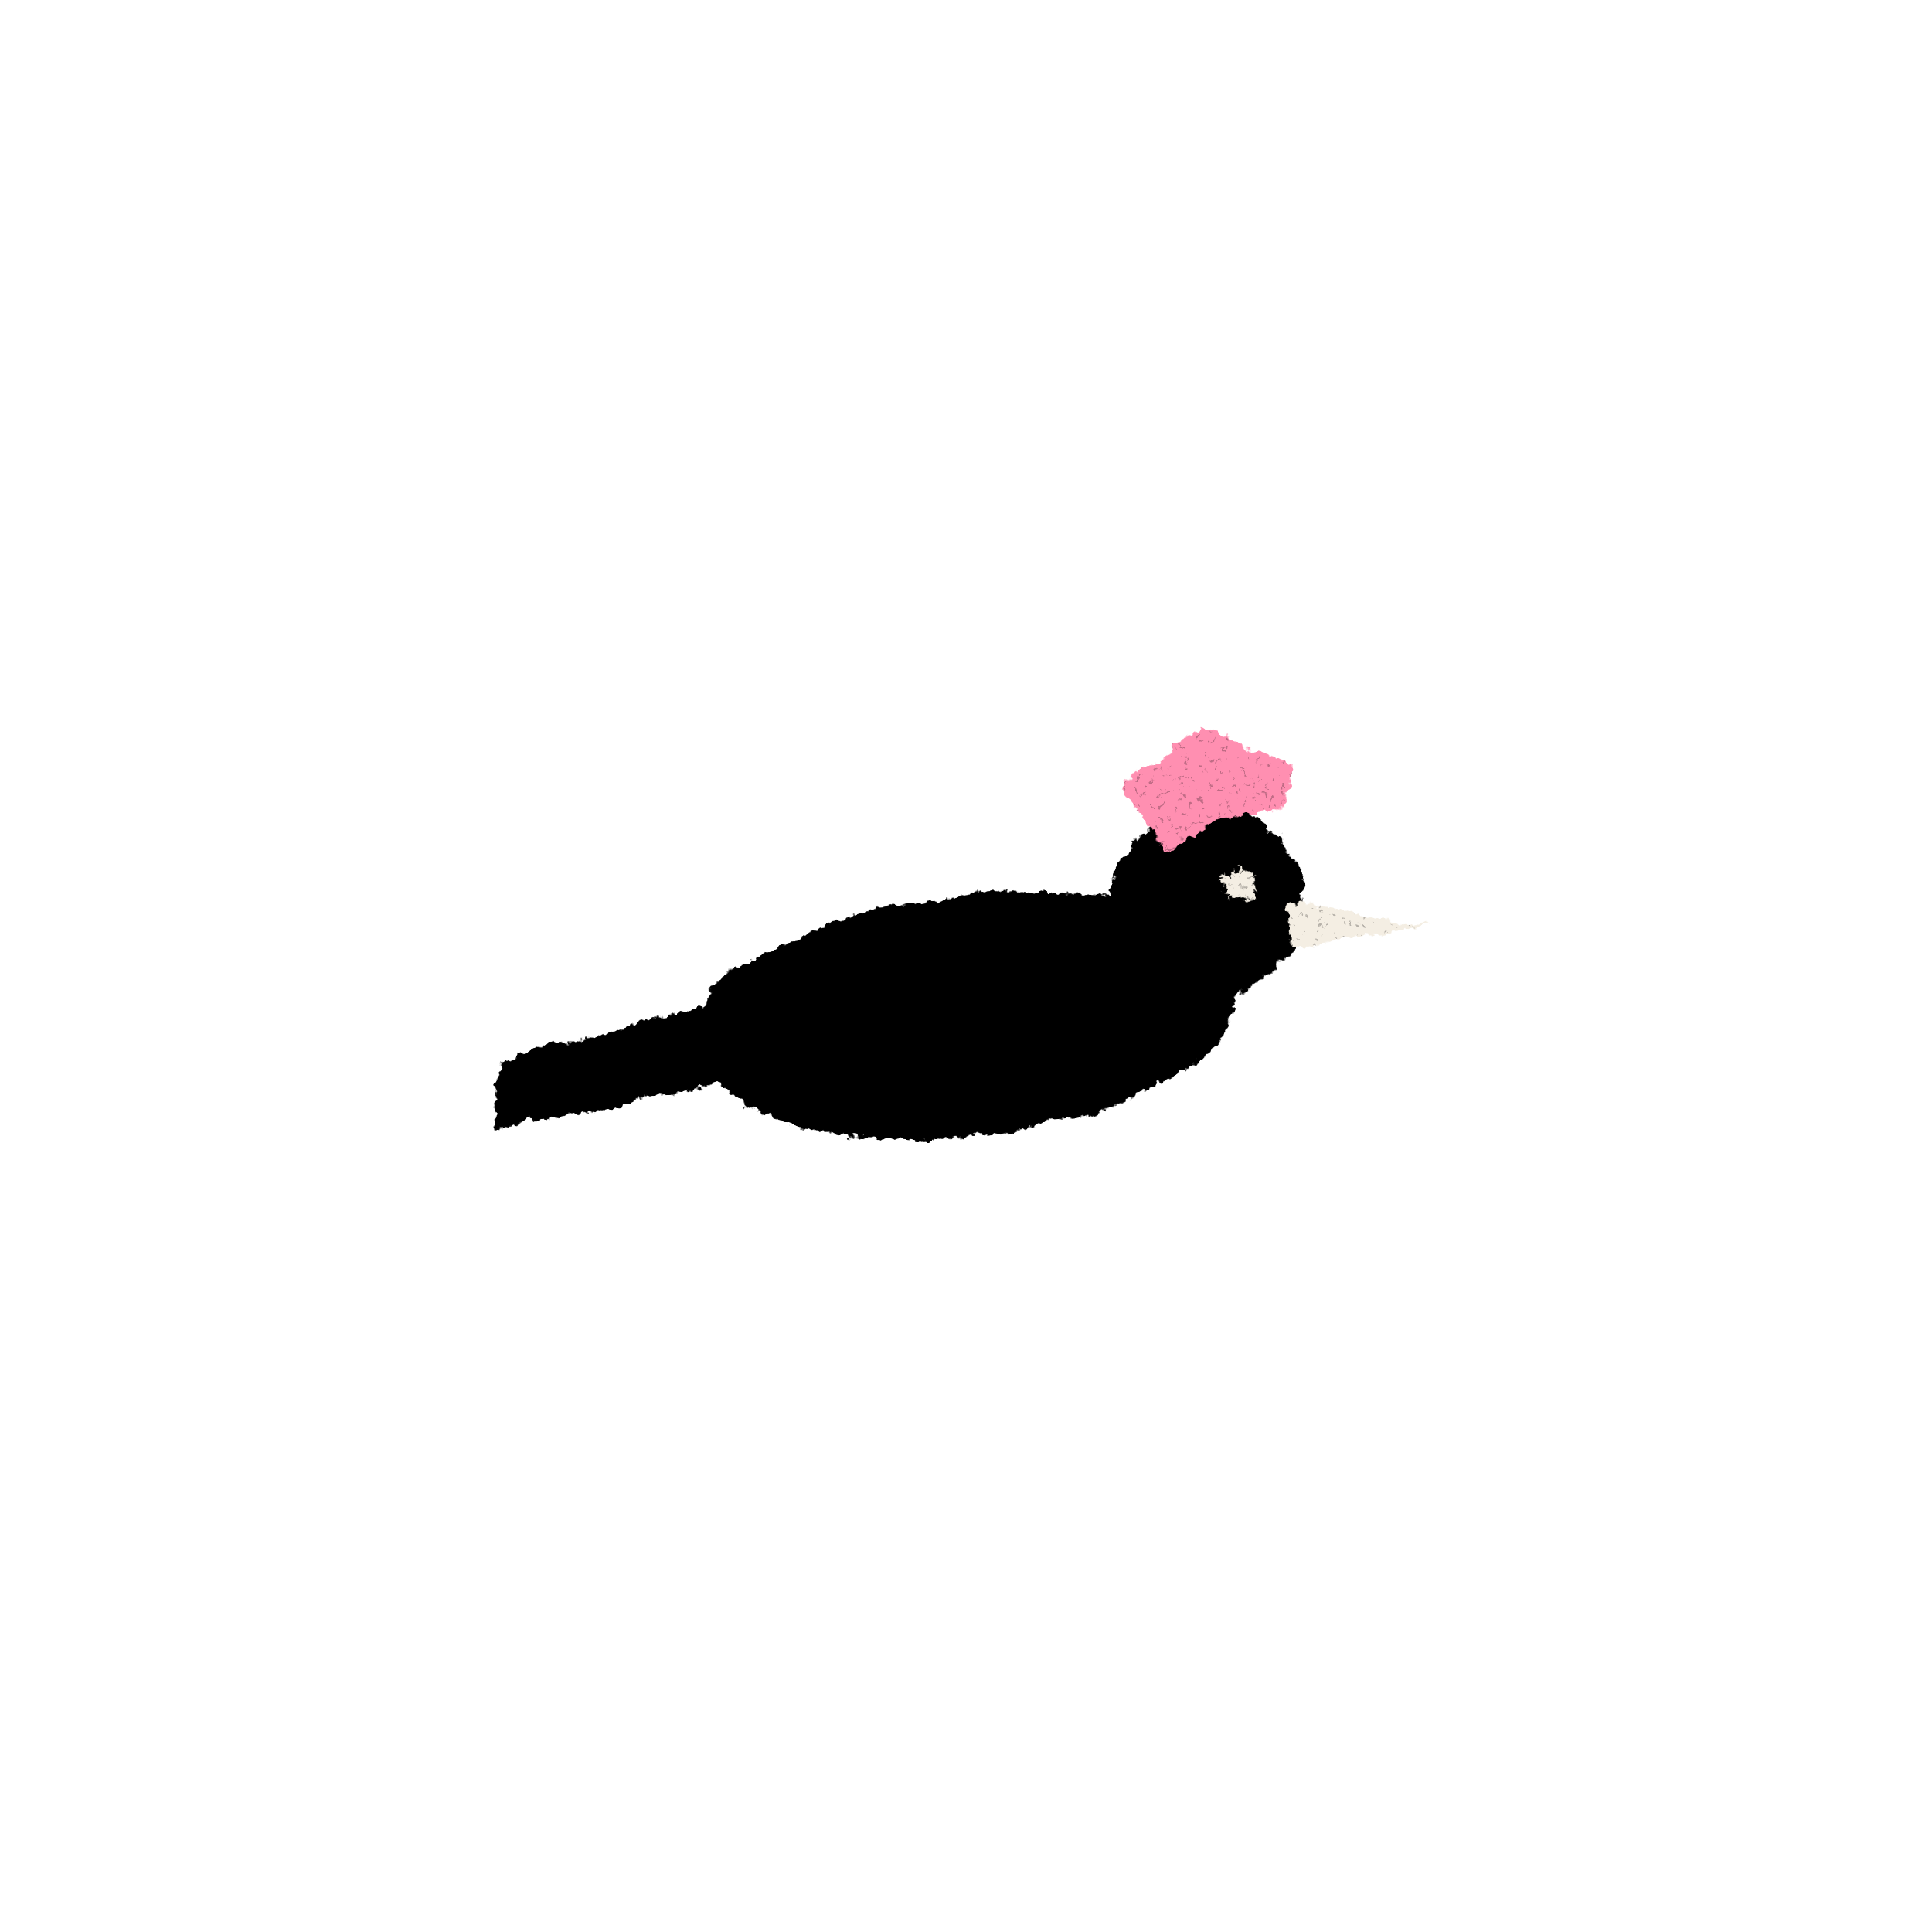
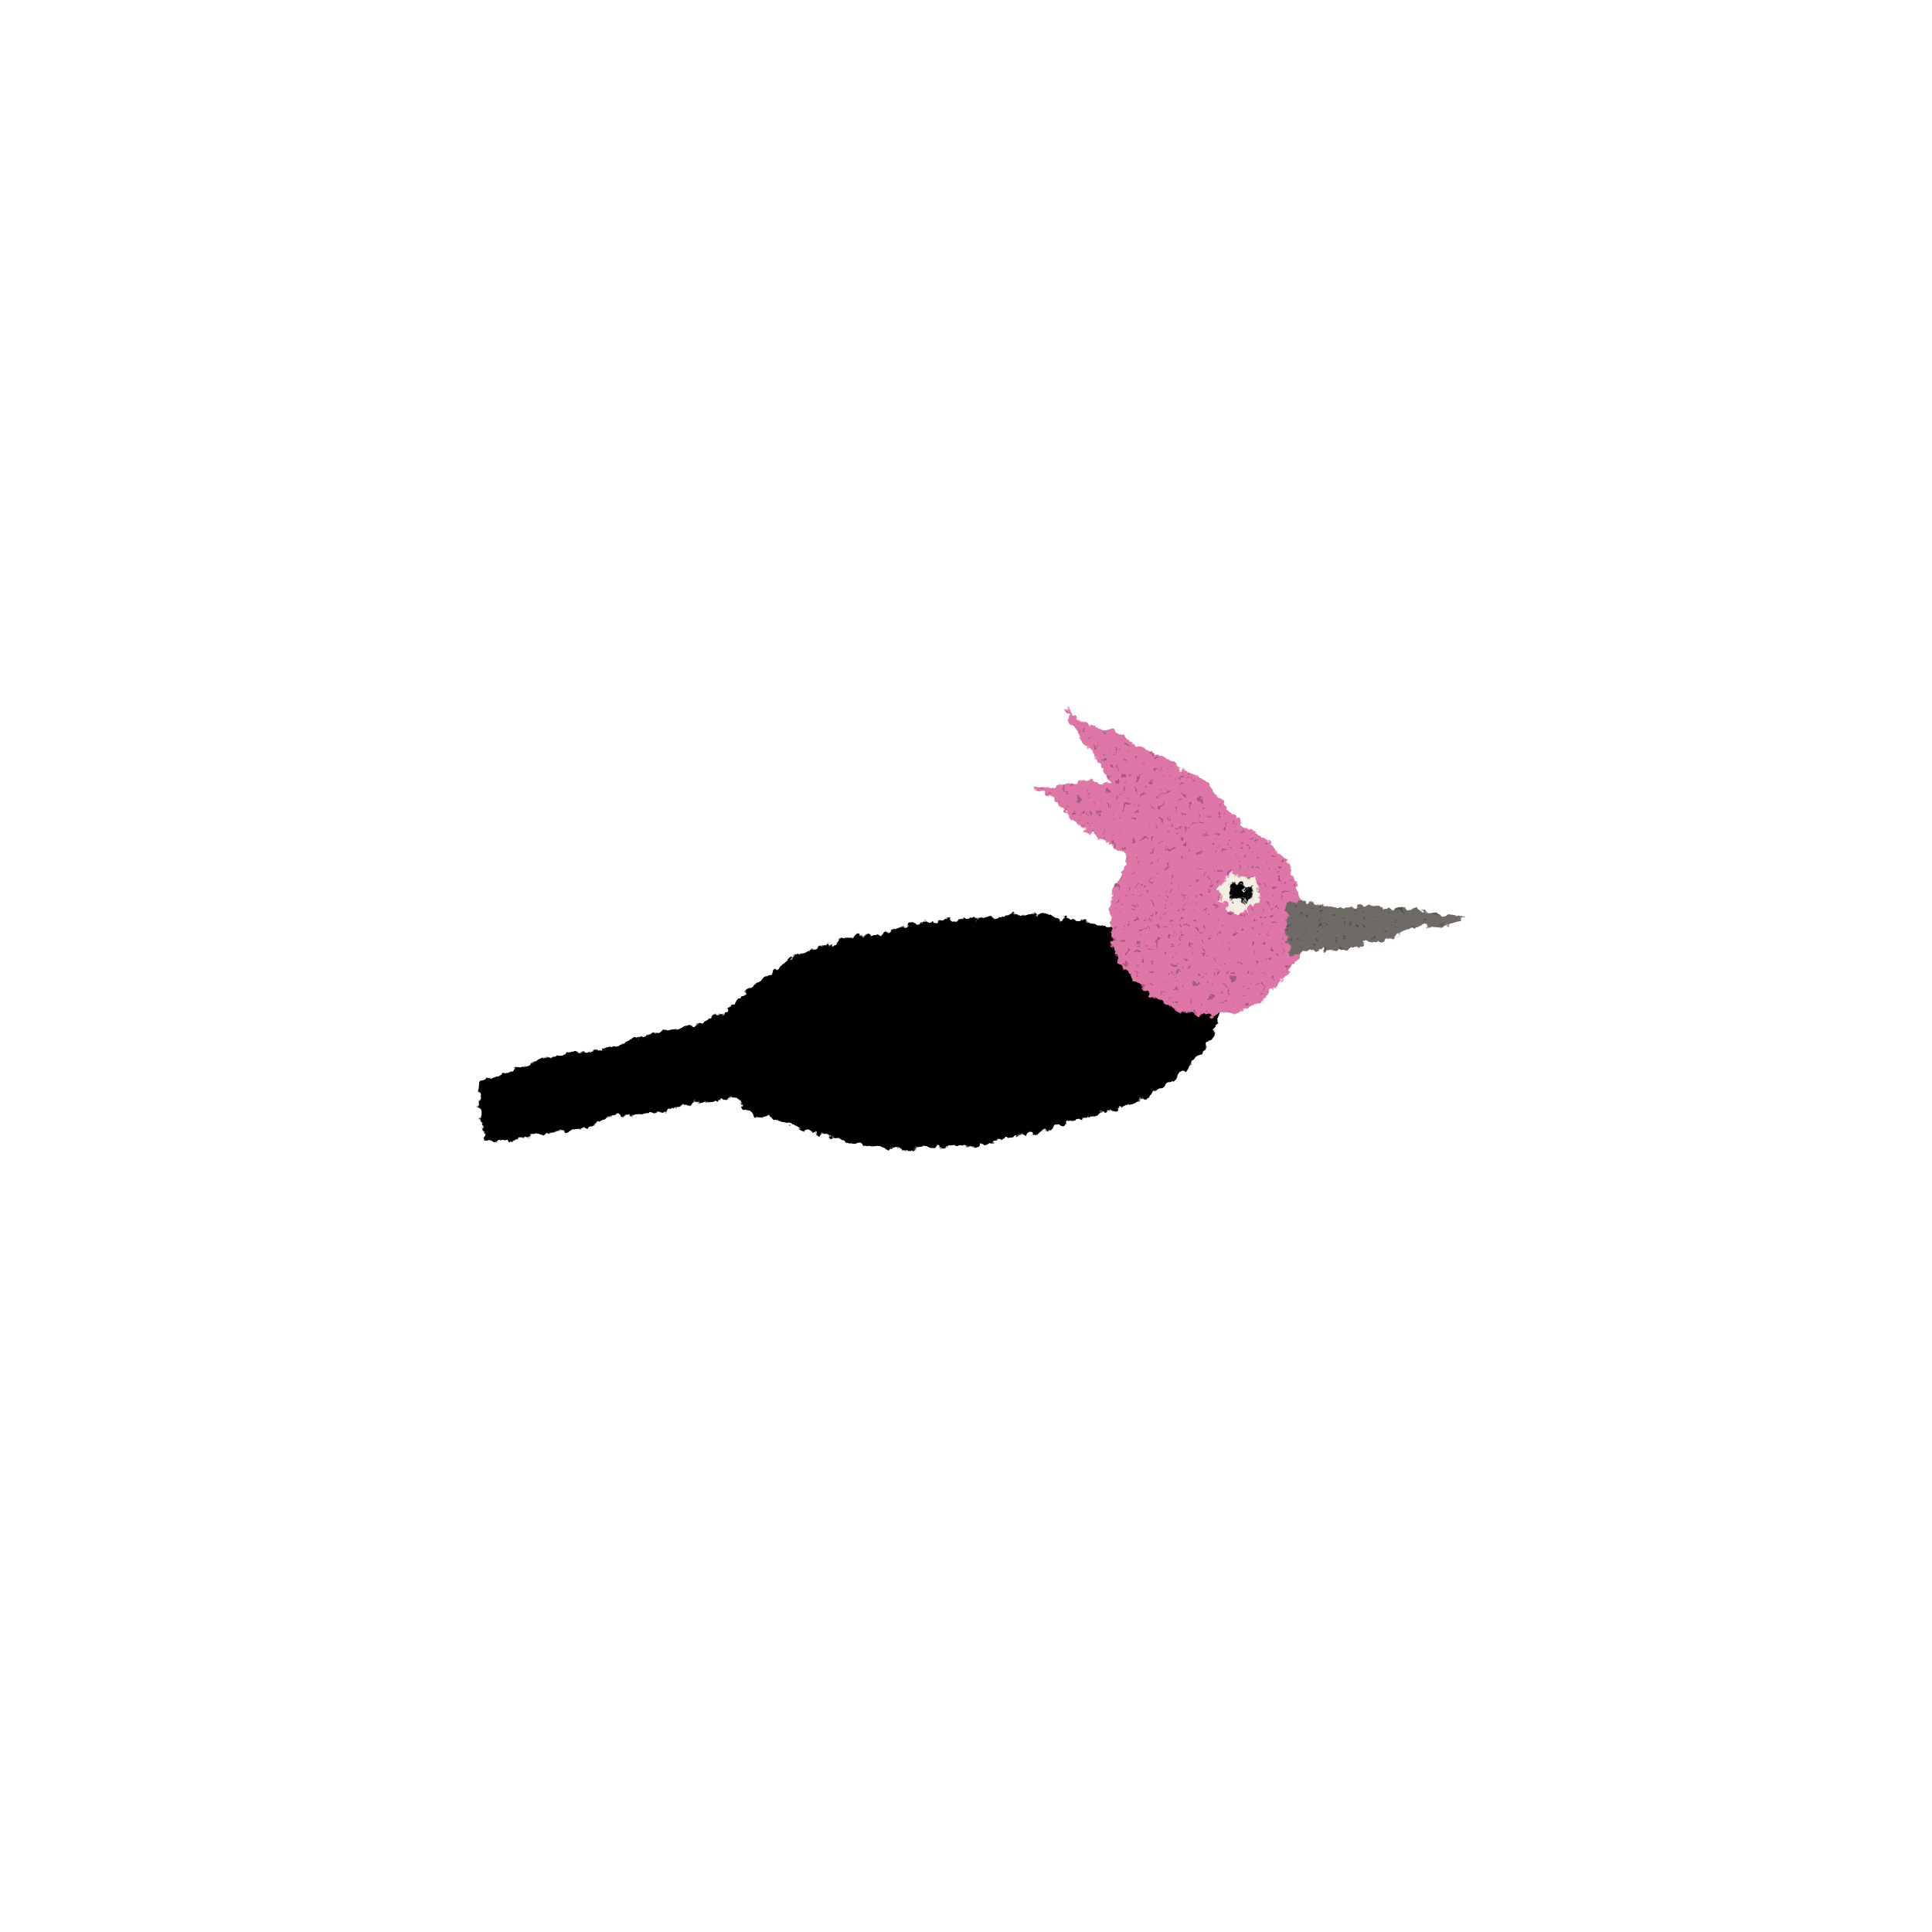
<svg xmlns="http://www.w3.org/2000/svg" preserveAspectRatio="none" overflow="visible" style="display: block;" width="240" height="240" viewBox="0 0 240 240" fill="none">
  <defs>
    <filter id="g_carpintero_cuerpo" x="-20" y="-20" width="280" height="280" filterUnits="userSpaceOnUse" color-interpolation-filters="sRGB">
      <feFlood flood-opacity="0" result="BackgroundImageFix" />
      <feBlend mode="normal" in="SourceGraphic" in2="BackgroundImageFix" result="shape" />
      <feTurbulence type="fractalNoise" baseFrequency="1.667 1.667" stitchTiles="stitch" numOctaves="3" result="noise" seed="0" />
      <feColorMatrix in="noise" type="luminanceToAlpha" result="alphaNoise" />
      <feComponentTransfer in="alphaNoise" result="coloredNoise1">
        <feFuncA type="discrete" tableValues="0 0 0 0 0 0 0 0 0 0 0 0 0 0 1 1 1 1 1 1 1 1 1 1 1 1 1 1 1 1 1 1 1 1 1 0 0 0 0 0 0 0 0 0 0 0 0 0 0 0 0 0 0 0 0 0 0 0 0 0 0 0 0 0 0 0 0 0 0 0 0 0 0 0 0 0 0 0 0 0 0 0 0 0 0 0 0 0 0 0 0 0 0 0 0 0 0 0 0 0 " />
      </feComponentTransfer>
      <feComposite operator="in" in2="shape" in="coloredNoise1" result="noise1Clipped" />
      <feFlood flood-color="rgba(0, 0, 0, 0.25)" result="color1Flood" />
      <feComposite operator="in" in2="noise1Clipped" in="color1Flood" result="color1" />
      <feMerge result="effect1_noise">
        <feMergeNode in="shape" />
        <feMergeNode in="color1" />
      </feMerge>
      <feTurbulence type="fractalNoise" baseFrequency="0.999 0.999" numOctaves="3" seed="0" />
      <feDisplacementMap in="effect1_noise" scale="1.2" xChannelSelector="R" yChannelSelector="G" result="displacedImage" />
      <feMerge result="effect2_texture">
        <feMergeNode in="displacedImage" />
      </feMerge>
    </filter>
  </defs>
  <g filter="url(#g_carpintero_cuerpo)">
-     <path d="M89.9 123.7L86.5 125.3L83.9 126.0L80.7 126.5L77.8 127.6L74.8 128.6L71.7 129.3L67.8 129.8L65.4 130.7L62.2 132.1L61.5 136.3L61.5 140.4L65.4 139.1L68.2 139.1L70.6 138.4L73.6 138.1L77.2 137.5L79.5 136.2L83.1 135.9L85.7 135.6L89.4 134.4L91.6 134.2L91.2 130.8L90.7 127.2Z" fill="#000000" />
-     <path d="M153.5 122.4L153.3 125.0L152.6 126.9L151.9 128.9L149.8 131.3L146.6 133.2L143.4 134.8L140.1 136.5L136.0 138.5L130.5 139.0L126.3 140.6L121.2 141.0L116.6 141.6L112.4 141.6L107.0 141.3L103.0 140.8L99.0 140.0L96.0 138.8L92.8 137.4L90.0 135.1L88.5 133.6L86.2 131.6L86.1 129.2L86.8 127.0L87.6 125.3L88.2 122.9L90.7 120.5L93.7 119.1L97.2 117.4L100.7 115.9L105.0 114.1L109.0 112.7L114.0 112.2L118.8 111.5L122.7 110.6L127.6 110.8L132.7 111.0L137.4 111.2L141.2 112.5L144.2 114.1L147.1 114.9L150.1 116.7L152.5 118.4L153.7 120.1Z" fill="#000000" />
-     <path d="M161.5 111.9L161.6 113.6L161.2 115.8L161.0 117.3L160.6 118.5L159.0 119.4L158.2 120.6L156.3 121.7L155.2 122.9L153.4 123.5L152.1 124.4L149.9 124.4L148.5 124.1L147.1 123.2L144.8 122.9L143.3 121.9L141.8 121.5L141.4 120.3L140.2 118.4L138.9 116.9L138.0 115.0L138.1 113.6L138.2 112.1L137.7 110.7L138.4 108.6L138.9 106.9L140.4 106.0L140.6 104.6L142.5 103.3L143.3 102.3L145.1 101.0L146.1 100.5L147.9 99.9L150.4 99.8L152.1 100.0L153.0 100.4L154.6 100.7L156.7 102.1L157.5 103.2L159.1 103.7L159.7 105.7L161.4 107.4L161.6 108.1L162.1 109.8Z" fill="#000000" />
-     <path d="M144.8 106.0L148.2 103.9L151.4 101.8L155.4 101.1L159.0 100.7L160.3 97.5L160.4 95.0L157.7 93.8L155.0 93.1L151.7 91.0L149.1 90.5L146.2 92.4L144.3 94.6L141.1 95.7L139.3 97.7L140.8 100.2L143.3 103.0Z" fill="#FF8FB1" />
-     <path d="M155.7 110.0L156.2 110.8L155.8 110.6L155.7 110.9L156.1 111.6L156.0 111.8L154.8 111.2L155.6 111.8L154.4 112.0L155.0 111.6L154.1 111.6L154.5 111.7L153.4 111.5L153.0 111.4L152.6 111.8L152.7 111.5L152.8 111.3L152.8 111.0L152.3 110.9L152.4 110.8L151.8 111.0L152.3 110.1L152.2 110.0L151.5 109.4L152.3 108.9L151.7 108.9L152.3 108.4L153.0 109.2L153.0 108.9L153.4 108.7L153.1 107.8L153.4 108.2L154.1 108.3L153.5 107.6L154.2 107.8L154.4 108.4L154.9 108.3L155.6 108.3L155.4 109.0L155.6 109.0L156.0 108.8L155.6 109.2L155.7 109.3L155.4 110.2Z" fill="#F4EEE3" />
-     <path d="M159.7 112.1L163.3 112.3L166.2 112.8L168.9 113.7L171.9 114.1L174.7 114.7L178.0 114.7L174.8 115.5L172.2 116.0L169.3 116.3L165.9 116.7L163.2 117.6L160.3 117.7L160.2 114.8Z" fill="#F4EEE3" />
+     <path d="M89.9 125.7L86.6 127.3L84.1 127.8L81.1 128.3L78.3 129.3L75.3 130.2L72.4 130.7L68.6 131.2L66.2 132.0L63.2 133.3L59.5 134.3L59.5 138.4L60.4 141.7L63.4 141.7L66.0 141.0L69.2 140.7L73.0 140.1L75.5 138.8L79.3 138.5L82.1 138.2L86.0 137.0L88.4 136.8L91.9 136.2L91.3 132.6L90.1 128.9Z" fill="#000000" />
+     <path d="M151.3 124.6L151.3 126.9L151.0 128.2L149.1 131.0L147.2 133.0L145.2 134.6L142.3 136.4L138.5 137.8L134.3 138.9L130.3 140.3L126.3 141.1L121.4 142.4L117.1 142.4L112.6 142.8L107.8 142.4L103.5 141.3L100.4 140.5L96.9 139.3L93.7 138.3L91.8 137.0L89.9 135.0L89.2 133.6L88.2 131.4L87.9 129.0L88.6 127.8L90.8 124.8L92.6 123.1L95.2 121.3L97.9 119.2L101.2 118.0L105.7 116.3L109.6 116.1L113.6 114.6L118.9 114.2L123.6 113.9L127.7 113.4L131.8 114.0L136.4 114.7L139.6 115.7L143.2 116.6L145.6 117.4L148.4 119.1L149.9 121.3L151.8 122.9Z" fill="#000000" />
+     <path d="M161.5 114.1L161.3 115.7L162.0 117.2L161.4 119.1L160.5 120.0L159.3 121.9L158.0 122.9L157.0 124.3L155.2 125.1L153.4 125.9L151.8 125.9L149.6 126.1L147.9 126.0L146.5 125.8L145.1 124.8L143.5 123.8L142.7 123.5L140.8 121.5L139.8 120.6L139.0 119.5L138.0 117.2L138.1 115.2L138.0 114.1L137.9 112.8L138.3 110.5L139.2 108.8L139.9 107.1L140.4 106.3L141.9 104.6L143.2 103.8L144.6 103.3L146.9 103.0L147.8 101.9L150.2 102.4L151.4 102.5L152.9 102.5L154.5 102.7L156.7 103.8L158.3 105.4L159.0 106.2L160.0 107.1L160.8 109.3L161.4 111.0L161.5 111.9Z" fill="#DE77A8" />
+     <path d="M141.9 107.8L139.6 105.9L136.4 104.1L133.4 102.2L131.2 99.5L128.1 97.7L131.5 97.8L134.2 96.9L138.0 97.4L136.3 94.4L133.6 90.8L132.1 87.9L134.7 89.9L138.1 90.7L141.0 92.4L144.3 93.9L146.8 95.5L149.8 97.0L151.6 99.4L154.2 102.2L156.5 104.3L153.6 105.1L150.9 105.2L148.5 106.3L145.5 107.0Z" fill="#DE77A8" />
+     <path d="M159.8 112.0L163.2 112.2L166.4 112.6L169.4 112.5L172.1 112.9L176.0 112.9L178.7 113.6L182.1 113.9L179.2 115.2L175.8 115.1L173.0 116.5L169.4 117.2L166.7 118.1L162.8 118.0L160.3 118.7L159.8 115.0Z" fill="#6E6B66" />
+     <path d="M156.4 110.9L156.4 111.2L156.7 111.3L156.1 112.3L156.1 112.7L155.6 112.4L155.4 112.4L154.8 113.0L154.8 113.3L155.2 113.8L154.6 113.2L153.9 113.8L153.4 113.7L153.0 113.2L153.1 113.7L153.0 113.4L152.3 112.6L152.6 112.7L152.2 111.9L151.3 111.9L151.5 111.4L152.0 111.8L151.3 110.6L151.3 110.3L151.9 110.2L152.3 109.5L152.0 109.3L152.6 109.3L152.1 109.3L153.1 108.4L152.7 109.3L153.2 108.3L154.1 109.1L153.9 108.3L153.8 108.9L155.0 109.0L155.2 108.7L155.1 109.1L155.9 109.2L155.8 109.3L156.4 110.2L155.9 110.5L156.6 110.2L156.1 110.9Z" fill="#F4EEE3" />
+     <path d="M154.7 111.1L155.7 110.8L155.5 111.0L155.0 111.9L154.8 111.8L154.4 112.2L154.8 111.4L154.3 112.0L154.8 112.2L154.9 111.7L154.1 111.7L154.4 112.5L154.4 111.6L154.1 111.8L153.2 111.6L153.2 112.3L153.0 112.0L153.3 112.2L153.1 111.7L152.8 111.8L152.8 111.9L153.3 110.9L153.3 111.5L152.9 111.3L152.6 110.7L153.0 110.2L153.3 110.6L152.9 110.0L153.5 109.9L153.1 110.0L153.0 109.5L153.5 109.9L154.2 109.3L154.4 109.7L153.8 109.9L154.6 110.1L154.0 110.3L154.2 109.7L154.6 110.6L155.3 110.2L154.5 110.0L154.8 110.4L155.5 110.2L155.5 111.2Z" fill="#000000" />
  </g>
</svg>
